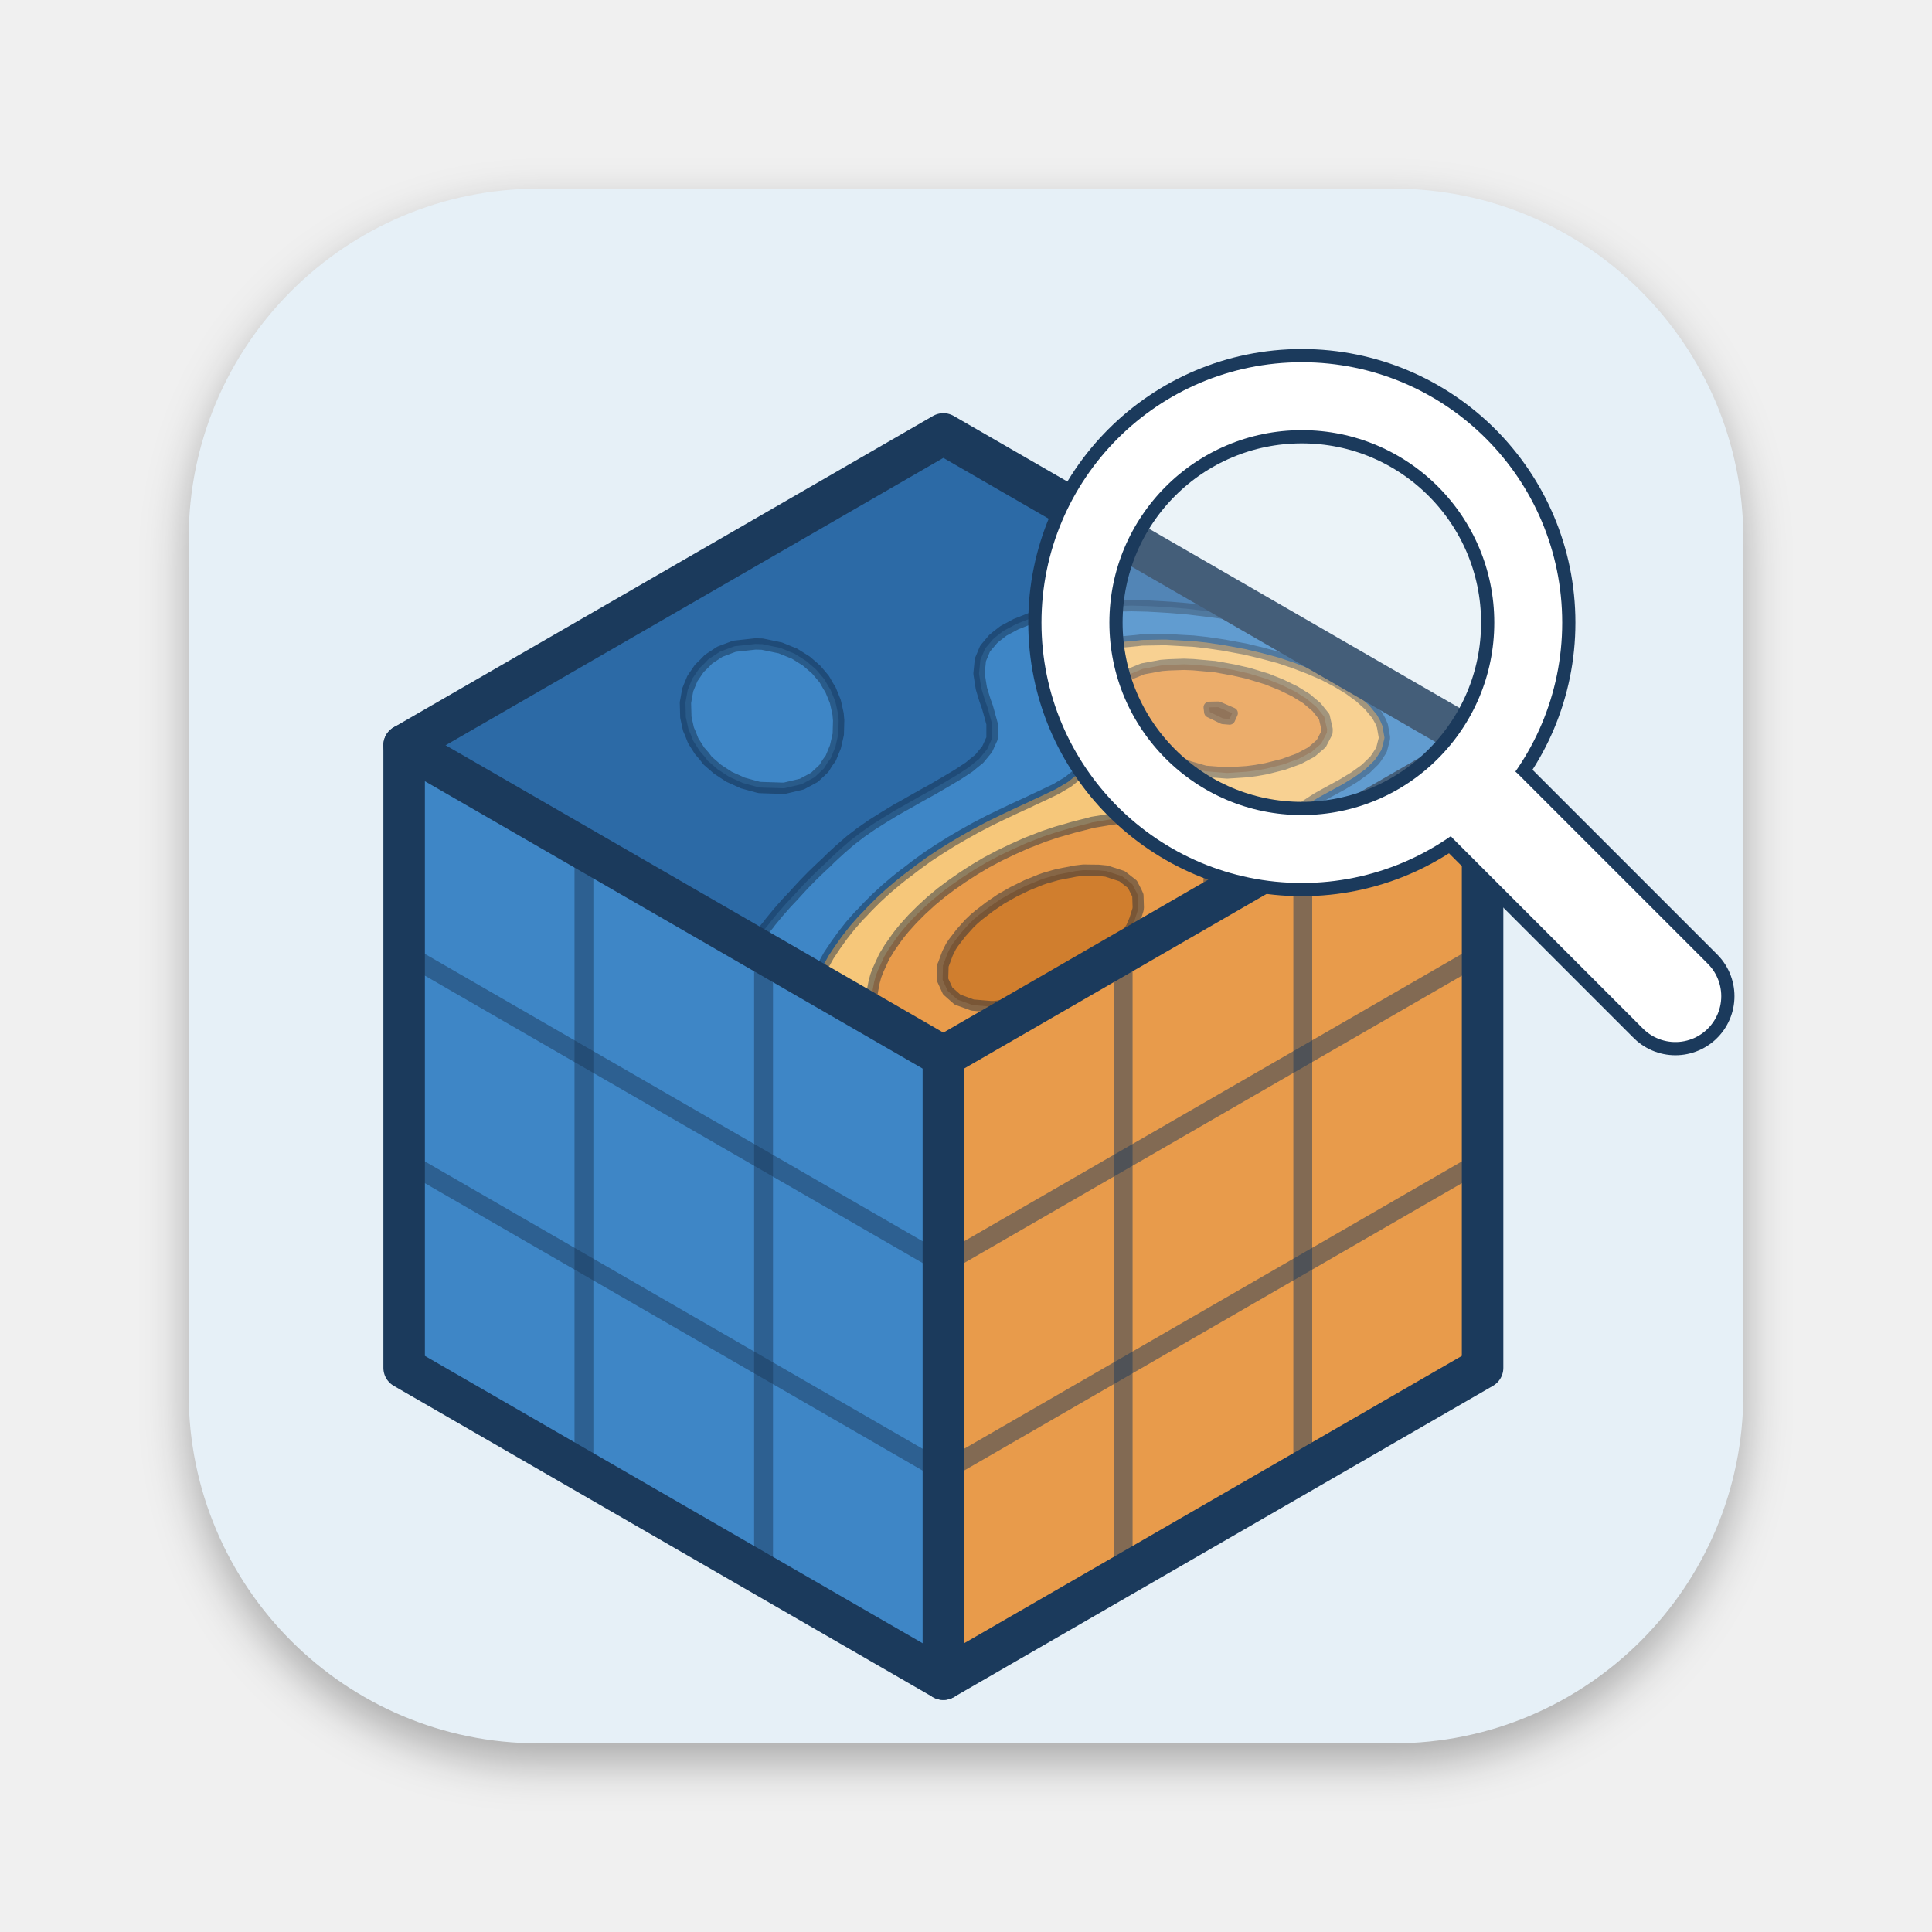
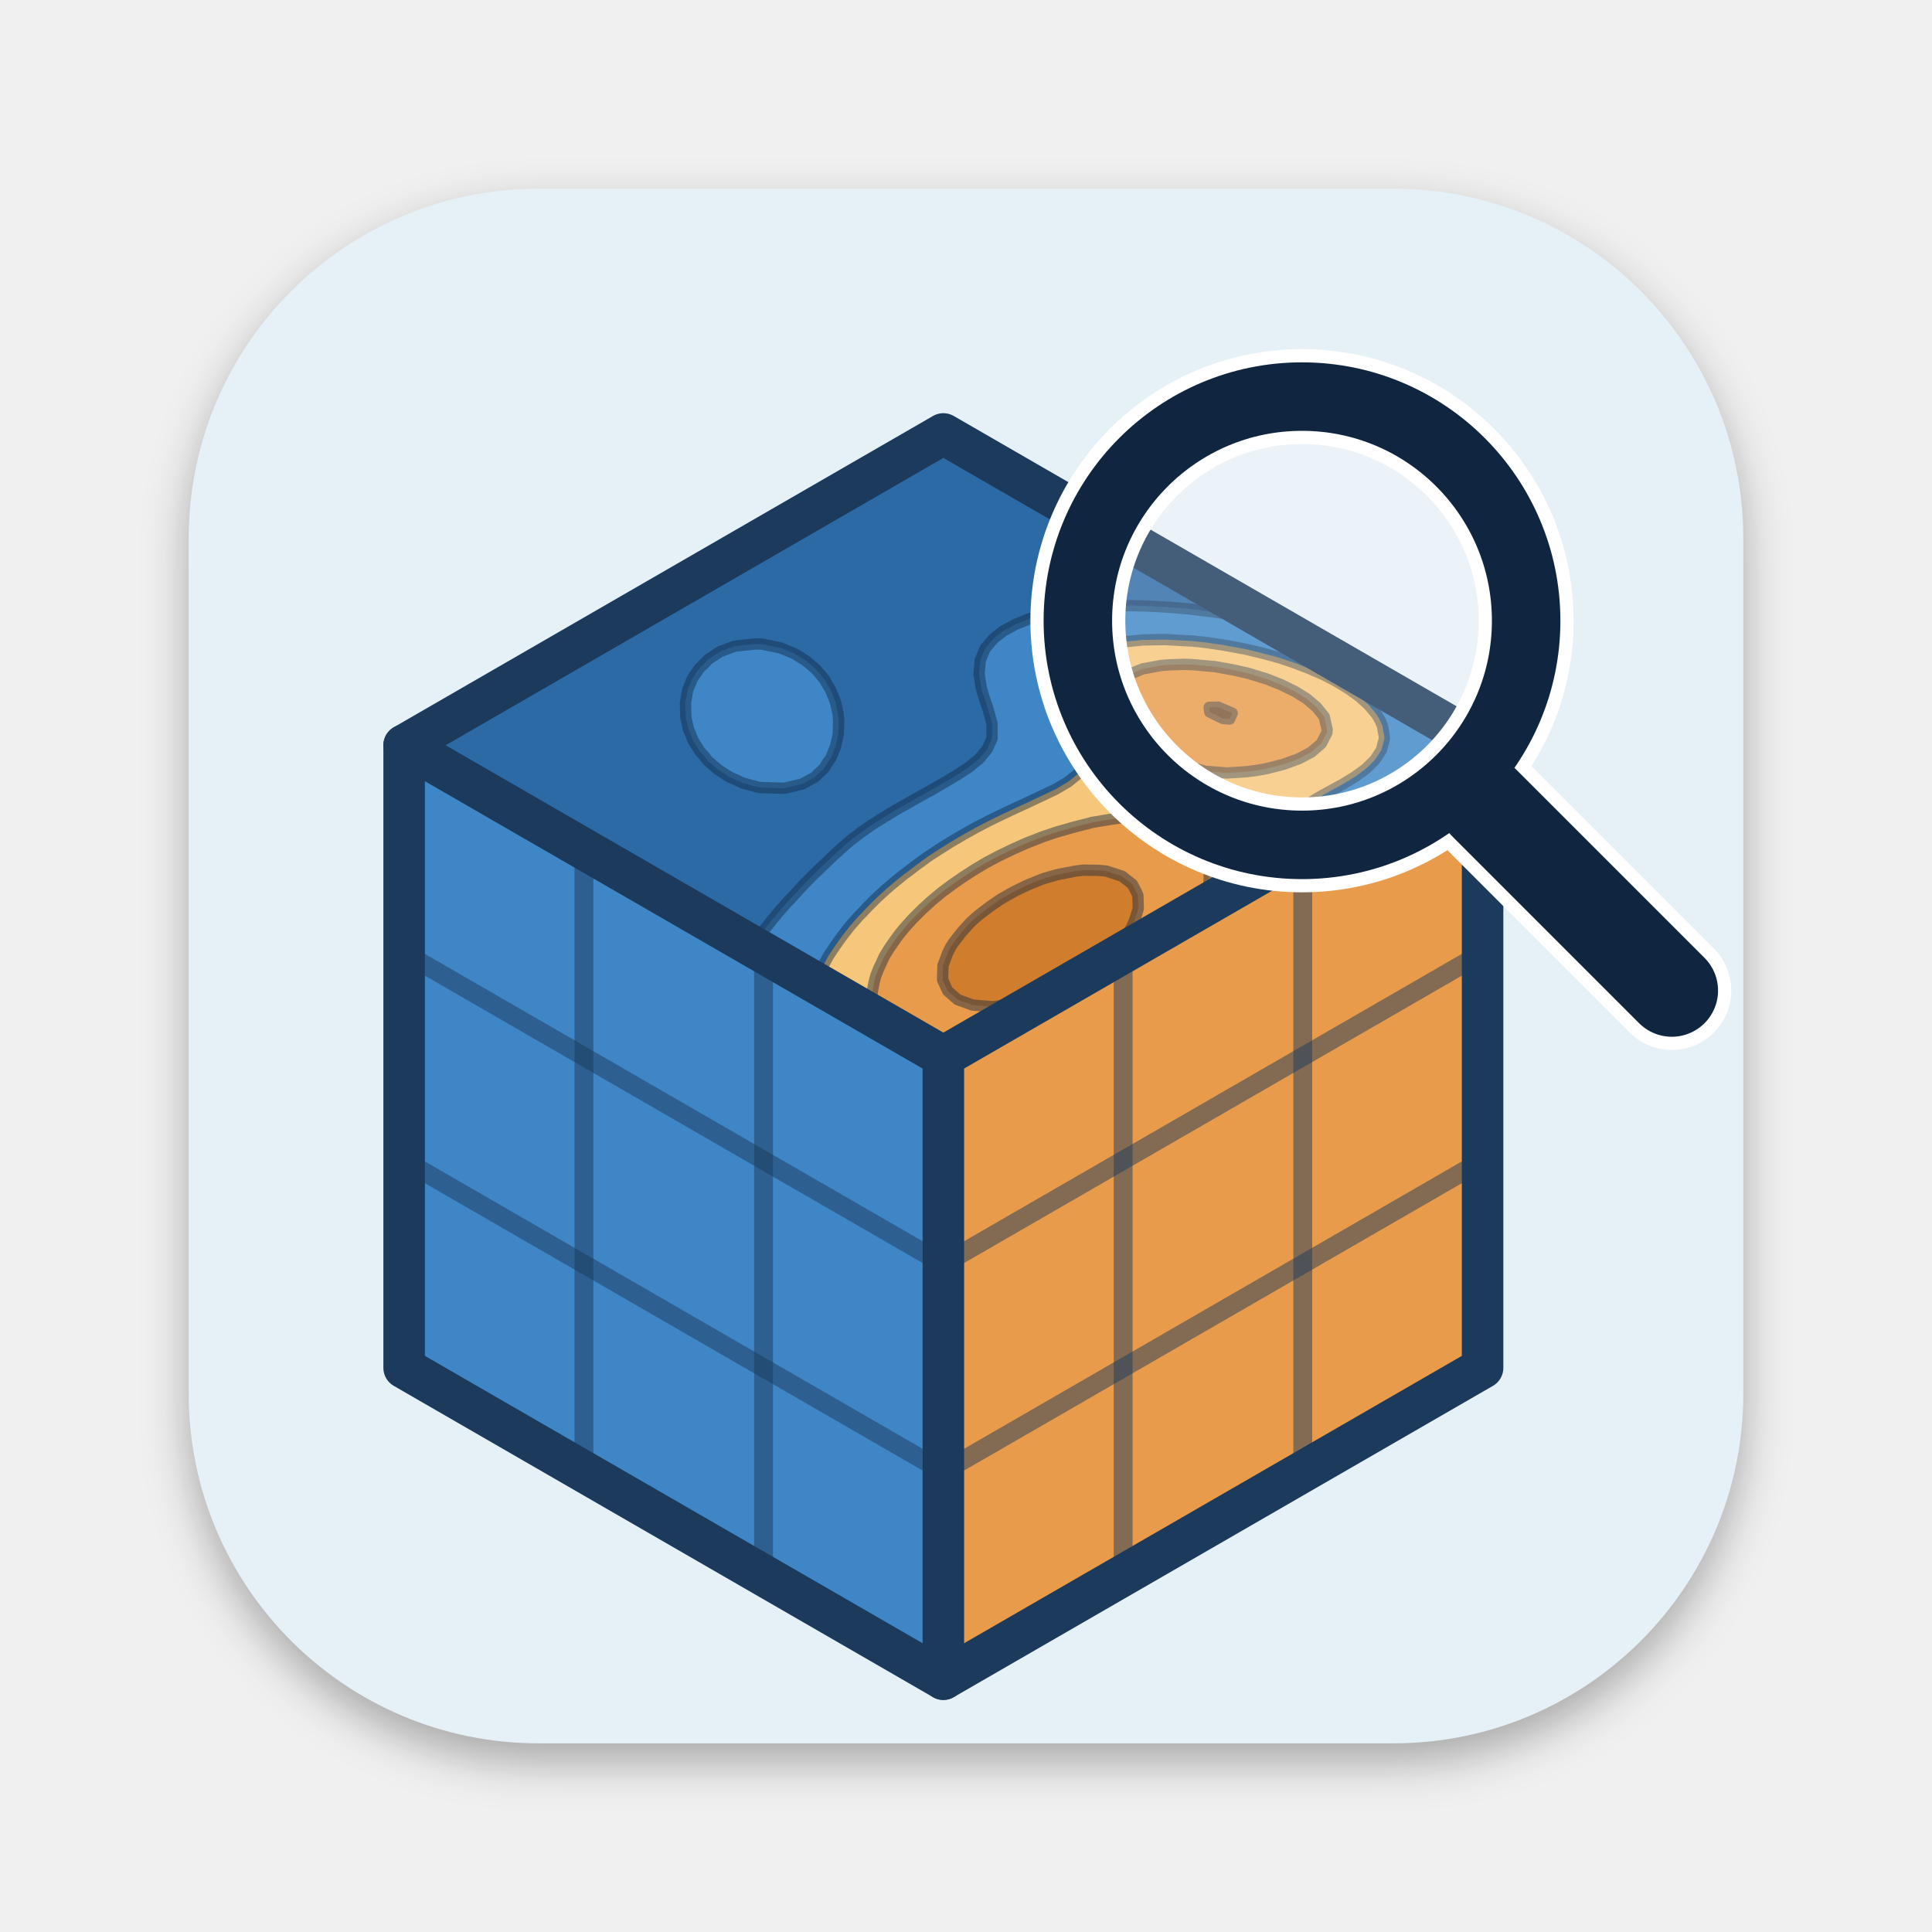
<svg xmlns="http://www.w3.org/2000/svg" width="1024" height="1024" viewBox="0 0 1024 1024">
  <defs>
    <clipPath id="icon-shape">
      <rect x="100.0" y="100.0" width="824" height="824" rx="185.4" />
    </clipPath>
    <filter id="dock-shadow" x="-10%" y="-10%" width="120%" height="130%">
      <feGaussianBlur in="SourceAlpha" stdDeviation="12" />
      <feOffset dy="10" result="b" />
      <feComponentTransfer>
        <feFuncA type="linear" slope="0.3" />
      </feComponentTransfer>
    </filter>
    <clipPath id="top-face">
      <polygon points="500.0,230.0 785.8,395.0 500.0,560.0 214.2,395.0" />
    </clipPath>
  </defs>
  <g id="layer-shadow">
    <rect x="100.0" y="100.0" width="824" height="824" rx="185.4" fill="#000" filter="url(#dock-shadow)" />
  </g>
  <g id="layer-background">
    <rect x="100.0" y="100.0" width="824" height="824" rx="185.4" fill="#E6F0F7" />
  </g>
  <g id="layer-midground">
    <polygon points="214.2,395.0 500.0,560.0 500.0,890.0 214.2,725.0" fill="#3E86C6" />
    <polygon points="500.0,560.0 785.8,395.0 785.8,725.0 500.0,890.0" fill="#E89B4B" />
    <polygon points="500.0,230.0 785.8,395.0 500.0,560.0 214.2,395.0" fill="#2C6AA6" />
    <g clip-path="url(#top-face)">
      <path d="M715.1,342.3 L714.2,342.0 L707.2,339.3 L699.0,336.5 L690.3,334.0 L685.1,332.7 L681.4,331.7 L672.2,329.4 L663.6,327.8 L662.4,327.5 L652.6,325.7 L645.1,324.6 L642.2,324.2 L631.4,322.9 L628.6,322.6 L620.2,321.9 L613.6,321.5 L608.2,321.2 L599.8,321.0 L595.5,321.1 L587.1,321.2 L581.5,321.6 L575.4,322.0 L565.5,323.3 L564.8,323.4 L555.0,325.2 L546.3,327.7 L541.8,329.5 L538.5,330.8 L531.8,334.4 L527.7,337.6 L526.3,338.8 L522.1,343.8 L519.6,349.8 L519.6,349.9 L518.9,357.0 L519.0,357.7 L520.1,364.6 L520.3,365.4 L522.0,371.0 L523.3,374.6 L524.1,377.4 L525.8,383.6 L525.8,383.8 L525.8,391.1 L525.8,391.4 L523.2,397.1 L519.0,402.2 L516.5,404.2 L513.6,406.6 L507.5,410.6 L501.1,414.4 L494.6,418.2 L487.9,421.9 L481.4,425.6 L474.8,429.3 L468.4,433.2 L462.2,437.1 L456.3,441.2 L450.7,445.5 L445.5,450.0 L440.5,454.6 L438.1,457.0 L435.6,459.3 L430.7,464.0 L426.0,468.8 L421.5,473.7 L420.7,474.6 L416.9,478.6 L412.5,483.6 L408.3,488.7 L407.5,489.8 L404.2,493.8 L400.2,499.1 L397.6,503.0 L396.6,504.5 L393.0,509.9 L390.3,514.7 L389.8,515.6 L387.3,521.7 L386.7,524.3 L385.9,528.4 L385.8,532.4 L385.9,535.9 L386.4,539.5 L387.7,544.5 L388.2,546.0 L390.8,552.0 L392.3,554.6 L394.1,557.7 L397.9,563.0 L402.4,567.9 L402.5,568.1 L407.1,572.7 L412.4,577.2 L418.0,581.4 L424.1,585.5 L430.5,589.3 L437.4,592.8 L444.6,596.2 L452.3,599.2 L460.6,602.0 L461.9,602.3 L469.7,604.2 L480.3,605.6 L480.6,605.6 L492.8,605.9 L494.1,605.9 L505.4,604.9 L508.4,604.4 L515.5,603.2 L524.5,600.9 L532.0,598.3 L532.7,598.1 L540.5,595.1 L548.1,591.9 L555.5,588.7 L562.7,585.4 L569.8,581.9 L576.8,578.5 L583.7,574.9 L590.4,571.3 L597.1,567.6 L603.6,563.9 L610.1,560.1 L616.5,556.2 L622.8,552.3 L629.0,548.4 L635.0,544.4 L641.0,540.3 L646.9,536.2 L652.7,532.0 L658.3,527.7 L663.8,523.4 L668.1,519.8 L669.1,519.0 L674.5,514.5 L679.7,510.0 L684.8,505.4 L689.6,500.7 L691.4,498.8 L694.3,495.9 L699.0,491.1 L703.3,486.1 L705.9,482.9 L707.5,481.0 L711.6,475.8 L715.3,470.5 L716.0,469.6 L719.1,465.1 L722.7,459.6 L724.3,457.2 L726.3,454.2 L730.3,449.0 L734.6,444.0 L734.9,443.6 L739.4,439.2 L744.7,434.8 L750.2,430.4 L755.7,426.1 L761.0,421.6 L762.6,420.1 L766.0,417.0 L770.2,411.9 L773.4,406.4 L773.4,406.2 L775.4,399.9 L775.6,397.5 L775.4,392.4 L775.0,390.4 L772.8,384.1 L772.2,383.0 L769.6,378.5 L765.5,373.3 L761.2,369.1 L760.7,368.6 L755.5,364.0 L749.8,359.8 L743.6,355.8 L737.1,352.1 L730.1,348.6 L722.8,345.3 L715.1,342.3 Z M404.0,341.4 L400.4,341.3 L389.5,342.5 L388.5,342.8 L381.6,345.4 L375.5,349.4 L373.4,351.6 L370.7,354.2 L367.0,359.6 L365.3,363.7 L364.5,365.7 L363.3,372.4 L363.3,372.5 L363.5,379.8 L363.5,380.1 L364.9,386.5 L366.0,389.0 L367.4,392.6 L370.9,398.1 L373.2,400.7 L375.1,403.2 L380.3,407.7 L386.4,411.7 L393.7,415.0 L401.7,417.2 L402.7,417.4 L414.9,417.8 L415.7,417.8 L425.0,415.6 L431.7,412.0 L436.7,407.3 L438.6,404.2 L440.3,401.9 L442.8,395.8 L443.2,394.0 L444.3,389.2 L444.4,385.7 L444.5,381.8 L444.2,378.4 L443.1,373.4 L442.7,371.7 L440.2,365.6 L438.9,363.5 L436.9,360.0 L432.6,354.9 L427.4,350.4 L421.2,346.5 L413.6,343.4 L404.0,341.4 Z" fill="#3E86C6" fill-rule="evenodd" />
      <path d="M715.1,342.3 L714.2,342.0 L707.2,339.3 L699.0,336.5 L690.3,334.0 L685.1,332.7 L681.4,331.7 L672.2,329.4 L663.6,327.8 L662.4,327.5 L652.6,325.7 L645.1,324.6 L642.2,324.2 L631.4,322.9 L628.6,322.6 L620.2,321.9 L613.6,321.5 L608.2,321.2 L599.8,321.0 L595.5,321.1 L587.1,321.2 L581.5,321.6 L575.4,322.0 L565.5,323.3 L564.8,323.4 L555.0,325.2 L546.3,327.7 L541.8,329.5 L538.5,330.8 L531.8,334.4 L527.7,337.6 L526.3,338.8 L522.1,343.8 L519.6,349.8 L519.6,349.9 L518.9,357.0 L519.0,357.7 L520.1,364.6 L520.3,365.4 L522.0,371.0 L523.3,374.6 L524.1,377.4 L525.8,383.6 L525.8,383.8 L525.8,391.1 L525.8,391.4 L523.2,397.1 L519.0,402.2 L516.5,404.2 L513.6,406.6 L507.5,410.6 L501.1,414.4 L494.6,418.2 L487.9,421.9 L481.4,425.6 L474.8,429.3 L468.4,433.2 L462.2,437.1 L456.3,441.2 L450.7,445.5 L445.5,450.0 L440.5,454.6 L438.1,457.0 L435.6,459.3 L430.7,464.0 L426.0,468.8 L421.5,473.7 L420.7,474.6 L416.9,478.6 L412.5,483.6 L408.3,488.7 L407.5,489.8 L404.2,493.8 L400.2,499.1 L397.6,503.0 L396.6,504.5 L393.0,509.9 L390.3,514.7 L389.8,515.6 L387.3,521.7 L386.7,524.3 L385.9,528.4 L385.8,532.4 L385.9,535.9 L386.4,539.5 L387.7,544.5 L388.2,546.0 L390.8,552.0 L392.3,554.6 L394.1,557.7 L397.9,563.0 L402.4,567.9 L402.5,568.1 L407.1,572.7 L412.4,577.2 L418.0,581.4 L424.1,585.5 L430.5,589.3 L437.4,592.8 L444.6,596.2 L452.3,599.2 L460.6,602.0 L461.9,602.3 L469.7,604.2 L480.3,605.6 L480.6,605.6 L492.8,605.9 L494.1,605.9 L505.4,604.9 L508.4,604.4 L515.5,603.2 L524.5,600.9 L532.0,598.3 L532.7,598.1 L540.5,595.1 L548.1,591.9 L555.5,588.7 L562.7,585.4 L569.8,581.9 L576.8,578.5 L583.7,574.9 L590.4,571.3 L597.1,567.6 L603.6,563.9 L610.1,560.1 L616.5,556.2 L622.8,552.3 L629.0,548.4 L635.0,544.4 L641.0,540.3 L646.9,536.2 L652.7,532.0 L658.3,527.7 L663.8,523.4 L668.1,519.8 L669.1,519.0 L674.5,514.5 L679.7,510.0 L684.8,505.4 L689.6,500.7 L691.4,498.8 L694.3,495.9 L699.0,491.1 L703.3,486.1 L705.9,482.9 L707.5,481.0 L711.6,475.8 L715.3,470.5 L716.0,469.6 L719.1,465.1 L722.7,459.6 L724.3,457.2 L726.3,454.2 L730.3,449.0 L734.6,444.0 L734.9,443.6 L739.4,439.2 L744.7,434.8 L750.2,430.4 L755.7,426.1 L761.0,421.6 L762.6,420.1 L766.0,417.0 L770.2,411.9 L773.4,406.4 L773.4,406.2 L775.4,399.9 L775.6,397.5 L775.4,392.4 L775.0,390.4 L772.8,384.1 L772.2,383.0 L769.6,378.5 L765.5,373.3 L761.2,369.1 L760.7,368.6 L755.5,364.0 L749.8,359.8 L743.6,355.8 L737.1,352.1 L730.1,348.6 L722.8,345.3 L715.1,342.3 Z M404.0,341.4 L400.4,341.3 L389.5,342.5 L388.5,342.8 L381.6,345.4 L375.5,349.4 L373.4,351.6 L370.7,354.2 L367.0,359.6 L365.3,363.7 L364.5,365.7 L363.3,372.4 L363.3,372.5 L363.5,379.8 L363.5,380.1 L364.9,386.5 L366.0,389.0 L367.4,392.6 L370.9,398.1 L373.2,400.7 L375.1,403.2 L380.3,407.7 L386.4,411.7 L393.7,415.0 L401.7,417.2 L402.7,417.4 L414.9,417.8 L415.7,417.8 L425.0,415.6 L431.7,412.0 L436.7,407.3 L438.6,404.2 L440.3,401.9 L442.8,395.8 L443.2,394.0 L444.3,389.2 L444.4,385.7 L444.5,381.8 L444.2,378.4 L443.1,373.4 L442.7,371.7 L440.2,365.6 L438.9,363.5 L436.9,360.0 L432.6,354.9 L427.4,350.4 L421.2,346.5 L413.6,343.4 L404.0,341.4 Z" fill="none" stroke="#0F2540" stroke-width="6" stroke-linejoin="round" opacity="0.45" />
      <path d="M678.0,348.6 L669.8,346.4 L669.1,346.2 L659.9,344.0 L650.1,342.2 L649.1,342.0 L639.7,340.6 L632.4,339.8 L628.6,339.6 L617.9,339.0 L616.5,339.0 L605.2,339.2 L602.7,339.5 L594.1,340.3 L585.2,342.0 L584.4,342.2 L576.1,344.9 L569.3,348.5 L564.3,353.2 L563.5,354.6 L561.4,359.0 L561.0,363.5 L561.2,366.4 L562.2,370.4 L564.3,375.7 L564.6,376.5 L567.6,382.3 L570.2,386.6 L570.8,388.0 L573.6,393.9 L574.8,396.8 L575.1,400.5 L574.9,404.4 L571.6,410.0 L571.3,410.2 L566.1,414.4 L559.7,418.2 L552.6,421.6 L547.0,424.2 L545.4,425.0 L538.2,428.3 L531.0,431.7 L524.0,435.1 L517.1,438.7 L510.5,442.4 L504.0,446.2 L497.8,450.1 L491.7,454.1 L485.9,458.3 L480.3,462.6 L479.3,463.3 L474.8,466.9 L469.5,471.4 L464.5,476.0 L459.7,480.8 L456.9,483.8 L455.1,485.6 L450.7,490.6 L446.6,495.8 L444.8,498.3 L442.8,501.1 L439.2,506.5 L437.1,510.3 L436.0,512.2 L433.2,518.1 L432.1,520.6 L430.8,524.2 L429.2,529.9 L429.0,530.7 L428.0,537.6 L428.0,538.1 L429.0,545.0 L429.3,545.9 L431.6,551.1 L435.2,556.5 L435.7,557.1 L439.7,561.4 L445.0,565.9 L451.0,569.9 L457.7,573.5 L465.2,576.7 L473.6,579.4 L474.7,579.7 L483.2,581.4 L492.5,582.4 L494.4,582.5 L504.4,581.8 L510.3,580.8 L514.2,579.9 L523.2,577.6 L531.7,575.0 L535.6,573.7 L539.9,572.2 L547.7,569.2 L555.3,566.0 L562.7,562.8 L569.8,559.4 L576.8,555.9 L583.6,552.3 L590.2,548.6 L596.6,544.8 L602.9,540.9 L609.1,536.9 L615.1,532.9 L620.9,528.7 L626.6,524.5 L632.1,520.1 L637.4,515.7 L639.8,513.5 L642.5,511.1 L647.5,506.4 L652.2,501.6 L656.6,496.7 L657.2,496.0 L660.7,491.5 L664.4,486.2 L666.3,483.2 L667.7,480.6 L670.5,474.7 L671.3,472.8 L672.9,468.5 L674.5,463.4 L674.8,462.1 L676.4,455.5 L676.6,454.7 L677.9,448.8 L678.7,445.9 L679.7,442.4 L682.6,436.5 L682.9,436.0 L686.7,431.4 L692.1,427.0 L698.3,423.0 L705.0,419.3 L711.6,415.7 L718.0,411.8 L723.8,407.6 L728.6,402.9 L729.6,401.5 L732.2,397.5 L733.7,391.7 L733.8,390.9 L732.7,384.7 L731.6,382.1 L729.8,378.9 L725.6,373.8 L720.5,369.2 L714.7,365.0 L708.4,361.2 L701.5,357.6 L694.1,354.4 L686.3,351.4 L678.0,348.6 Z" fill="#F6C77A" fill-rule="evenodd" />
      <path d="M678.0,348.6 L669.8,346.4 L669.1,346.2 L659.9,344.0 L650.1,342.2 L649.1,342.0 L639.7,340.6 L632.4,339.8 L628.6,339.6 L617.9,339.0 L616.5,339.0 L605.2,339.2 L602.7,339.5 L594.1,340.3 L585.2,342.0 L584.4,342.2 L576.1,344.9 L569.3,348.5 L564.3,353.2 L563.5,354.6 L561.4,359.0 L561.0,363.5 L561.2,366.4 L562.2,370.4 L564.3,375.7 L564.6,376.5 L567.6,382.3 L570.2,386.6 L570.8,388.0 L573.6,393.9 L574.8,396.8 L575.1,400.5 L574.9,404.4 L571.6,410.0 L571.3,410.2 L566.1,414.4 L559.7,418.2 L552.6,421.6 L547.0,424.2 L545.4,425.0 L538.2,428.3 L531.0,431.7 L524.0,435.1 L517.1,438.7 L510.5,442.4 L504.0,446.2 L497.8,450.1 L491.7,454.1 L485.9,458.3 L480.3,462.6 L479.3,463.3 L474.8,466.9 L469.5,471.4 L464.5,476.0 L459.7,480.8 L456.9,483.8 L455.1,485.6 L450.7,490.6 L446.6,495.8 L444.8,498.3 L442.8,501.1 L439.2,506.5 L437.1,510.3 L436.0,512.2 L433.2,518.1 L432.1,520.6 L430.8,524.2 L429.2,529.9 L429.0,530.7 L428.0,537.6 L428.0,538.1 L429.0,545.0 L429.3,545.9 L431.6,551.1 L435.2,556.5 L435.7,557.1 L439.7,561.4 L445.0,565.9 L451.0,569.9 L457.7,573.5 L465.2,576.7 L473.6,579.4 L474.7,579.7 L483.2,581.4 L492.5,582.4 L494.4,582.5 L504.4,581.8 L510.3,580.8 L514.2,579.9 L523.2,577.6 L531.7,575.0 L535.6,573.7 L539.9,572.2 L547.7,569.2 L555.3,566.0 L562.7,562.8 L569.8,559.4 L576.8,555.9 L583.6,552.3 L590.2,548.6 L596.6,544.8 L602.9,540.9 L609.1,536.9 L615.1,532.9 L620.9,528.7 L626.6,524.5 L632.1,520.1 L637.4,515.7 L639.8,513.5 L642.5,511.1 L647.5,506.4 L652.2,501.6 L656.6,496.7 L657.2,496.0 L660.7,491.5 L664.4,486.2 L666.3,483.2 L667.7,480.6 L670.5,474.7 L671.3,472.8 L672.9,468.5 L674.5,463.4 L674.8,462.1 L676.4,455.5 L676.6,454.7 L677.9,448.8 L678.7,445.9 L679.7,442.4 L682.6,436.5 L682.9,436.0 L686.7,431.4 L692.1,427.0 L698.3,423.0 L705.0,419.3 L711.6,415.7 L718.0,411.8 L723.8,407.6 L728.6,402.9 L729.6,401.5 L732.2,397.5 L733.7,391.7 L733.8,390.9 L732.7,384.7 L731.6,382.1 L729.8,378.9 L725.6,373.8 L720.5,369.2 L714.7,365.0 L708.4,361.2 L701.5,357.6 L694.1,354.4 L686.3,351.4 L678.0,348.6 Z" fill="none" stroke="#0F2540" stroke-width="6" stroke-linejoin="round" opacity="0.45" />
      <path d="M663.0,357.3 L662.1,357.0 L653.8,355.1 L643.8,353.3 L642.4,353.2 L632.5,352.3 L627.6,352.1 L619.3,352.4 L615.5,352.7 L605.7,354.5 L598.1,357.6 L593.0,362.2 L591.0,368.6 L591.0,368.8 L592.9,375.2 L594.5,378.1 L596.2,380.8 L600.5,385.8 L605.4,390.6 L610.7,395.0 L611.0,395.2 L616.5,399.2 L622.8,403.0 L630.2,406.3 L630.5,406.4 L638.8,408.8 L649.1,409.6 L650.4,409.7 L661.0,409.0 L665.6,408.4 L671.2,407.4 L680.3,405.1 L688.3,402.2 L695.1,398.6 L700.3,394.1 L703.3,388.3 L703.4,386.6 L701.9,380.0 L701.9,379.9 L697.8,374.8 L692.5,370.3 L686.2,366.4 L679.2,363.0 L671.5,359.9 L663.0,357.3 Z M620.2,434.6 L611.6,433.1 L610.2,432.9 L598.5,433.1 L596.7,433.1 L587.8,434.4 L578.8,435.9 L577.8,436.2 L568.8,438.5 L560.1,441.0 L552.9,443.4 L551.9,443.8 L544.2,446.8 L536.8,450.1 L529.7,453.5 L522.9,457.1 L516.5,460.9 L510.3,464.9 L504.4,469.0 L498.8,473.2 L493.4,477.7 L493.3,477.8 L488.4,482.3 L483.6,487.1 L479.2,492.0 L476.9,494.8 L475.1,497.2 L471.4,502.5 L468.6,507.1 L468.1,508.2 L465.4,514.1 L464.2,517.2 L463.3,520.5 L462.3,525.8 L462.2,527.3 L462.3,533.3 L462.7,535.1 L464.0,539.9 L467.0,545.1 L467.2,545.5 L471.9,550.3 L478.2,554.2 L486.1,557.2 L488.9,557.8 L495.9,559.0 L504.8,559.5 L508.1,559.5 L516.7,558.8 L524.0,557.9 L527.1,557.3 L536.4,555.1 L545.1,552.6 L547.4,551.9 L553.1,549.7 L560.7,546.6 L567.9,543.2 L574.8,539.7 L581.5,536.0 L587.9,532.2 L594.0,528.2 L599.9,524.1 L605.6,519.9 L610.9,515.4 L611.9,514.6 L615.9,510.8 L620.6,506.0 L625.0,501.0 L627.1,498.3 L629.0,495.8 L632.6,490.3 L634.9,486.3 L635.7,484.6 L638.3,478.6 L639.1,476.4 L640.1,472.1 L640.8,467.8 L640.9,465.1 L640.9,460.3 L640.1,457.1 L639.4,453.6 L636.6,447.7 L636.4,447.5 L632.7,442.4 L627.4,438.0 L620.2,434.6 Z" fill="#E89B4B" fill-rule="evenodd" />
      <path d="M663.0,357.3 L662.1,357.0 L653.8,355.1 L643.8,353.3 L642.4,353.2 L632.5,352.3 L627.6,352.1 L619.3,352.4 L615.5,352.7 L605.7,354.5 L598.1,357.6 L593.0,362.2 L591.0,368.6 L591.0,368.8 L592.9,375.2 L594.5,378.1 L596.2,380.8 L600.5,385.8 L605.4,390.6 L610.7,395.0 L611.0,395.2 L616.5,399.2 L622.8,403.0 L630.2,406.3 L630.5,406.4 L638.8,408.8 L649.1,409.6 L650.4,409.7 L661.0,409.0 L665.6,408.4 L671.2,407.4 L680.3,405.1 L688.3,402.2 L695.1,398.6 L700.3,394.1 L703.3,388.3 L703.4,386.6 L701.9,380.0 L701.9,379.9 L697.8,374.8 L692.5,370.3 L686.2,366.4 L679.2,363.0 L671.5,359.9 L663.0,357.3 Z M620.2,434.6 L611.6,433.1 L610.2,432.9 L598.5,433.1 L596.7,433.1 L587.8,434.4 L578.8,435.9 L577.8,436.2 L568.8,438.5 L560.1,441.0 L552.9,443.4 L551.9,443.8 L544.2,446.8 L536.8,450.1 L529.7,453.5 L522.9,457.1 L516.5,460.9 L510.3,464.9 L504.4,469.0 L498.8,473.2 L493.4,477.7 L493.3,477.8 L488.4,482.3 L483.6,487.1 L479.2,492.0 L476.9,494.8 L475.1,497.2 L471.4,502.5 L468.6,507.1 L468.1,508.2 L465.4,514.1 L464.2,517.2 L463.3,520.5 L462.3,525.8 L462.2,527.3 L462.3,533.3 L462.7,535.1 L464.0,539.9 L467.0,545.1 L467.2,545.5 L471.9,550.3 L478.2,554.2 L486.1,557.2 L488.9,557.8 L495.9,559.0 L504.8,559.5 L508.1,559.5 L516.7,558.8 L524.0,557.9 L527.1,557.3 L536.4,555.1 L545.1,552.6 L547.4,551.9 L553.1,549.7 L560.7,546.6 L567.9,543.2 L574.8,539.7 L581.5,536.0 L587.9,532.2 L594.0,528.2 L599.9,524.1 L605.6,519.9 L610.9,515.4 L611.9,514.6 L615.9,510.8 L620.6,506.0 L625.0,501.0 L627.1,498.3 L629.0,495.8 L632.6,490.3 L634.9,486.3 L635.7,484.6 L638.3,478.6 L639.1,476.4 L640.1,472.1 L640.8,467.8 L640.9,465.1 L640.9,460.3 L640.1,457.1 L639.4,453.6 L636.6,447.7 L636.4,447.5 L632.7,442.4 L627.4,438.0 L620.2,434.6 Z" fill="none" stroke="#0F2540" stroke-width="6" stroke-linejoin="round" opacity="0.45" />
      <path d="M645.7,374.8 L640.9,374.9 L641.2,377.4 L648.2,380.8 L651.7,381.1 L653.1,378.0 L645.7,374.8 Z M586.4,461.7 L582.3,461.3 L574.2,461.2 L570.0,461.7 L560.3,463.6 L553.7,465.5 L551.7,466.2 L544.1,469.3 L537.0,472.8 L530.5,476.5 L524.5,480.6 L518.9,484.9 L516.4,487.0 L513.8,489.5 L509.4,494.4 L505.4,499.6 L504.0,501.7 L502.2,505.3 L499.9,511.5 L499.8,511.6 L499.6,518.8 L499.6,519.3 L502.3,525.2 L507.5,529.8 L515.5,532.7 L524.9,533.5 L527.1,533.5 L536.0,532.3 L545.5,530.3 L545.9,530.2 L553.6,527.4 L561.0,524.2 L567.9,520.7 L574.3,516.8 L580.2,512.7 L585.6,508.3 L588.8,505.4 L590.5,503.7 L594.8,498.6 L598.6,493.3 L599.7,491.6 L601.5,487.4 L603.2,482.0 L603.3,480.9 L603.1,474.6 L602.3,472.8 L600.2,468.7 L594.7,464.4 L586.4,461.7 Z" fill="#D07E2E" fill-rule="evenodd" />
      <path d="M645.7,374.8 L640.9,374.9 L641.2,377.4 L648.2,380.8 L651.7,381.1 L653.1,378.0 L645.7,374.8 Z M586.4,461.7 L582.3,461.3 L574.2,461.2 L570.0,461.7 L560.3,463.6 L553.7,465.5 L551.7,466.2 L544.1,469.3 L537.0,472.8 L530.5,476.5 L524.5,480.6 L518.9,484.9 L516.4,487.0 L513.8,489.5 L509.4,494.4 L505.4,499.6 L504.0,501.7 L502.2,505.3 L499.9,511.5 L499.8,511.6 L499.6,518.8 L499.6,519.3 L502.3,525.2 L507.5,529.8 L515.5,532.7 L524.9,533.5 L527.1,533.5 L536.0,532.3 L545.5,530.3 L545.9,530.2 L553.6,527.4 L561.0,524.2 L567.9,520.7 L574.3,516.8 L580.2,512.7 L585.6,508.3 L588.8,505.4 L590.5,503.7 L594.8,498.6 L598.6,493.3 L599.7,491.6 L601.5,487.4 L603.2,482.0 L603.3,480.9 L603.1,474.6 L602.3,472.8 L600.2,468.7 L594.7,464.4 L586.4,461.7 Z" fill="none" stroke="#0F2540" stroke-width="6" stroke-linejoin="round" opacity="0.45" />
    </g>
-     <line x1="309.5" y1="450.0" x2="309.5" y2="780.0" stroke="#1B3A5C" stroke-width="10" stroke-linecap="round" opacity="0.5" />
-     <line x1="214.2" y1="505.0" x2="500.0" y2="670.0" stroke="#1B3A5C" stroke-width="10" stroke-linecap="round" opacity="0.5" />
-     <line x1="404.7" y1="505.0" x2="404.7" y2="835.0" stroke="#1B3A5C" stroke-width="10" stroke-linecap="round" opacity="0.5" />
-     <line x1="214.2" y1="615.0" x2="500.0" y2="780.0" stroke="#1B3A5C" stroke-width="10" stroke-linecap="round" opacity="0.5" />
-     <line x1="595.3" y1="505.0" x2="595.3" y2="835.0" stroke="#1B3A5C" stroke-width="10" stroke-linecap="round" opacity="0.5" />
-     <line x1="500.0" y1="670.0" x2="785.8" y2="505.0" stroke="#1B3A5C" stroke-width="10" stroke-linecap="round" opacity="0.5" />
-     <line x1="690.5" y1="450.0" x2="690.5" y2="780.0" stroke="#1B3A5C" stroke-width="10" stroke-linecap="round" opacity="0.5" />
-     <line x1="500.0" y1="780.0" x2="785.8" y2="615.0" stroke="#1B3A5C" stroke-width="10" stroke-linecap="round" opacity="0.5" />
-     <polygon points="500.0,230.0 785.8,395.0 785.8,725.0 500.0,890.0 214.2,725.0 214.2,395.0" fill="none" stroke="#1B3A5C" stroke-width="22" stroke-linejoin="round" />
-     <line x1="214.2" y1="395.0" x2="500.0" y2="560.0" stroke="#1B3A5C" stroke-width="22" stroke-linecap="round" />
-     <line x1="500.0" y1="560.0" x2="785.8" y2="395.0" stroke="#1B3A5C" stroke-width="22" stroke-linecap="round" />
-     <line x1="500.0" y1="560.0" x2="500.0" y2="890.0" stroke="#1B3A5C" stroke-width="22" stroke-linecap="round" />
+     <line x1="309.5" y1="450.0" x2="309.5" y2="780.0" stroke="#1B3A5C" stroke-width="10.0" stroke-linecap="round" opacity="0.5" />
+     <line x1="214.2" y1="505.0" x2="500.0" y2="670.0" stroke="#1B3A5C" stroke-width="10.0" stroke-linecap="round" opacity="0.5" />
+     <line x1="404.7" y1="505.0" x2="404.7" y2="835.0" stroke="#1B3A5C" stroke-width="10.0" stroke-linecap="round" opacity="0.5" />
+     <line x1="214.2" y1="615.0" x2="500.0" y2="780.0" stroke="#1B3A5C" stroke-width="10.0" stroke-linecap="round" opacity="0.5" />
+     <line x1="595.3" y1="505.0" x2="595.3" y2="835.0" stroke="#1B3A5C" stroke-width="10.0" stroke-linecap="round" opacity="0.5" />
+     <line x1="500.0" y1="670.0" x2="785.8" y2="505.0" stroke="#1B3A5C" stroke-width="10.0" stroke-linecap="round" opacity="0.5" />
+     <line x1="690.5" y1="450.0" x2="690.5" y2="780.0" stroke="#1B3A5C" stroke-width="10.0" stroke-linecap="round" opacity="0.5" />
+     <line x1="500.0" y1="780.0" x2="785.8" y2="615.0" stroke="#1B3A5C" stroke-width="10.0" stroke-linecap="round" opacity="0.5" />
+     <polygon points="500.0,230.0 785.8,395.0 785.8,725.0 500.0,890.0 214.2,725.0 214.2,395.0" fill="none" stroke="#1B3A5C" stroke-width="22.0" stroke-linejoin="round" />
+     <line x1="214.2" y1="395.0" x2="500.0" y2="560.0" stroke="#1B3A5C" stroke-width="22.0" stroke-linecap="round" />
+     <line x1="500.0" y1="560.0" x2="785.8" y2="395.0" stroke="#1B3A5C" stroke-width="22.0" stroke-linecap="round" />
+     <line x1="500.0" y1="560.0" x2="500.0" y2="890.0" stroke="#1B3A5C" stroke-width="22.0" stroke-linecap="round" />
  </g>
  <g id="layer-foreground">
-     <circle cx="690" cy="330" r="120" fill="rgba(255,255,255,0.18)" />
-     <line x1="787.6" y1="427.6" x2="888.0" y2="528.0" stroke="#1B3A5C" stroke-width="62.6" stroke-linecap="round" />
-     <circle cx="690" cy="330" r="120" fill="none" stroke="#1B3A5C" stroke-width="50" />
-     <line x1="787.6" y1="427.6" x2="888.0" y2="528.0" stroke="#FFFFFF" stroke-width="48.6" stroke-linecap="round" />
-     <circle cx="690" cy="330" r="120" fill="none" stroke="#FFFFFF" stroke-width="36" />
+     <circle cx="690.088" cy="329.0" r="118.8" fill="rgba(255,255,255,0.18)" />
+     <line x1="786.9" y1="425.8" x2="886.1" y2="525.0" stroke="#FFFFFF" stroke-width="63.005" stroke-linecap="round" />
+     <circle cx="690.088" cy="329.0" r="118.8" fill="none" stroke="#FFFFFF" stroke-width="50.3" />
+     <line x1="786.9" y1="425.8" x2="886.1" y2="525.0" stroke="#0F2540" stroke-width="49.005" stroke-linecap="round" />
+     <circle cx="690.088" cy="329.0" r="118.8" fill="none" stroke="#0F2540" stroke-width="36.3" />
  </g>
</svg>
